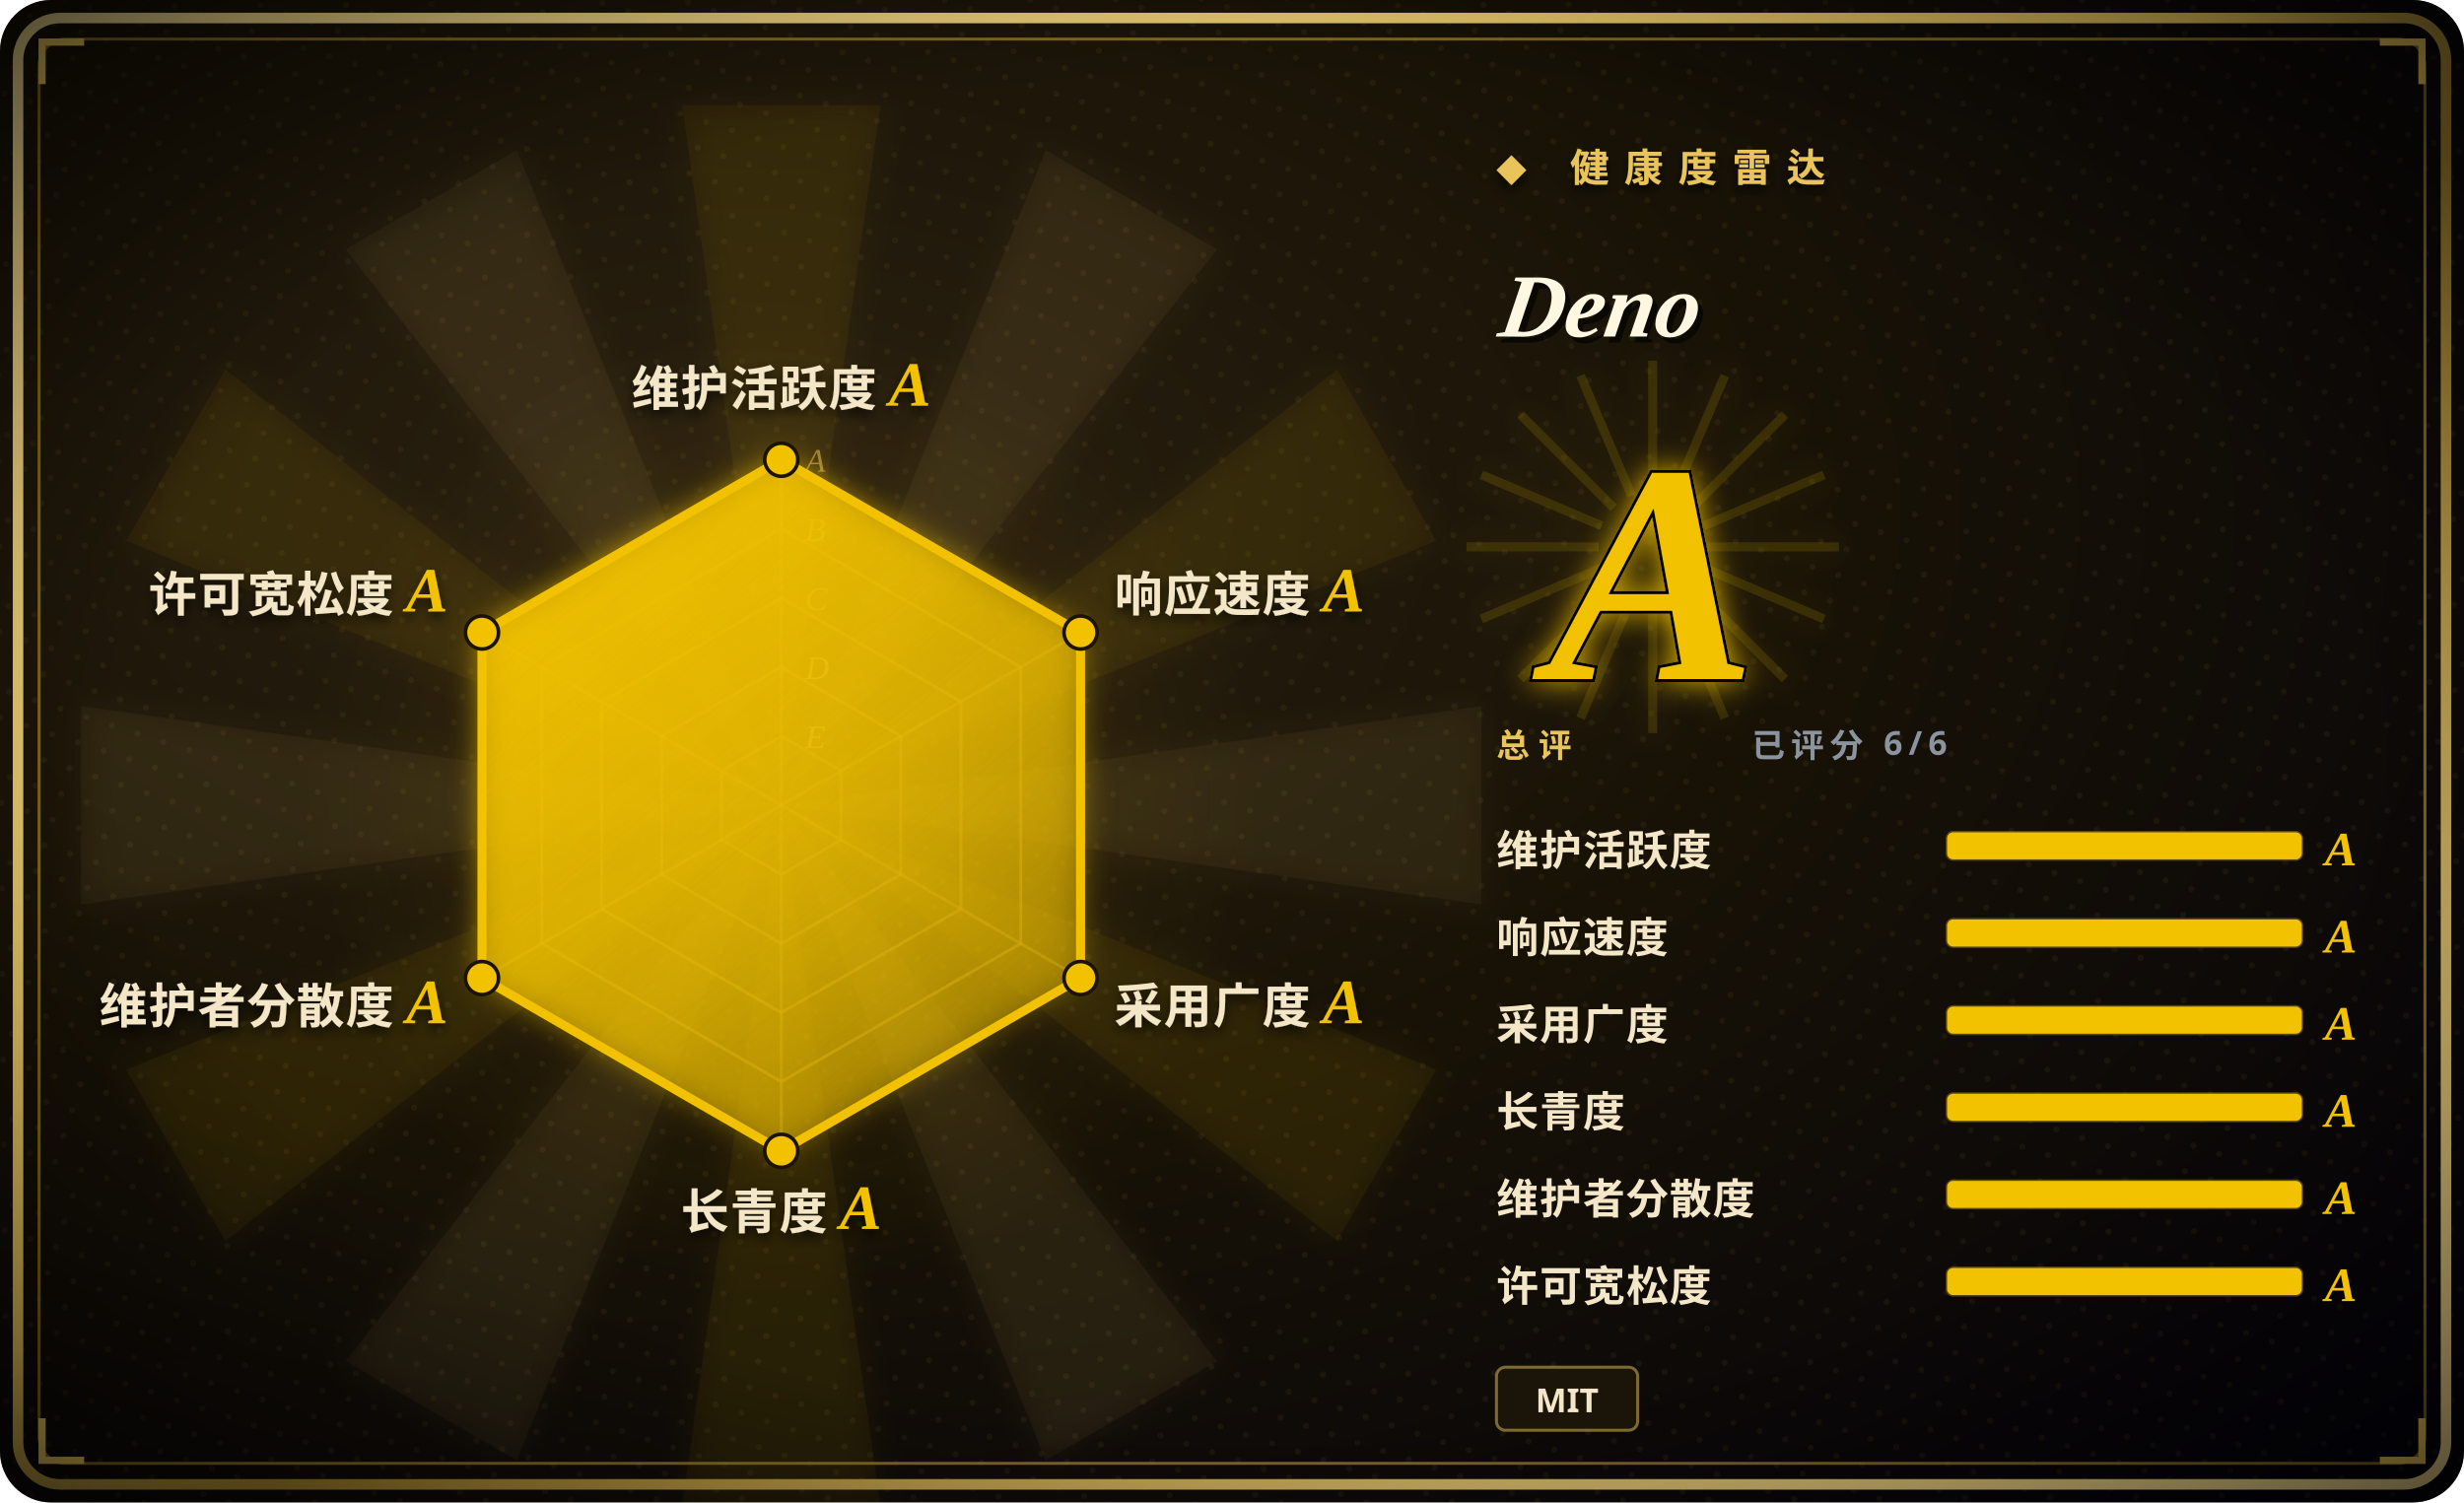
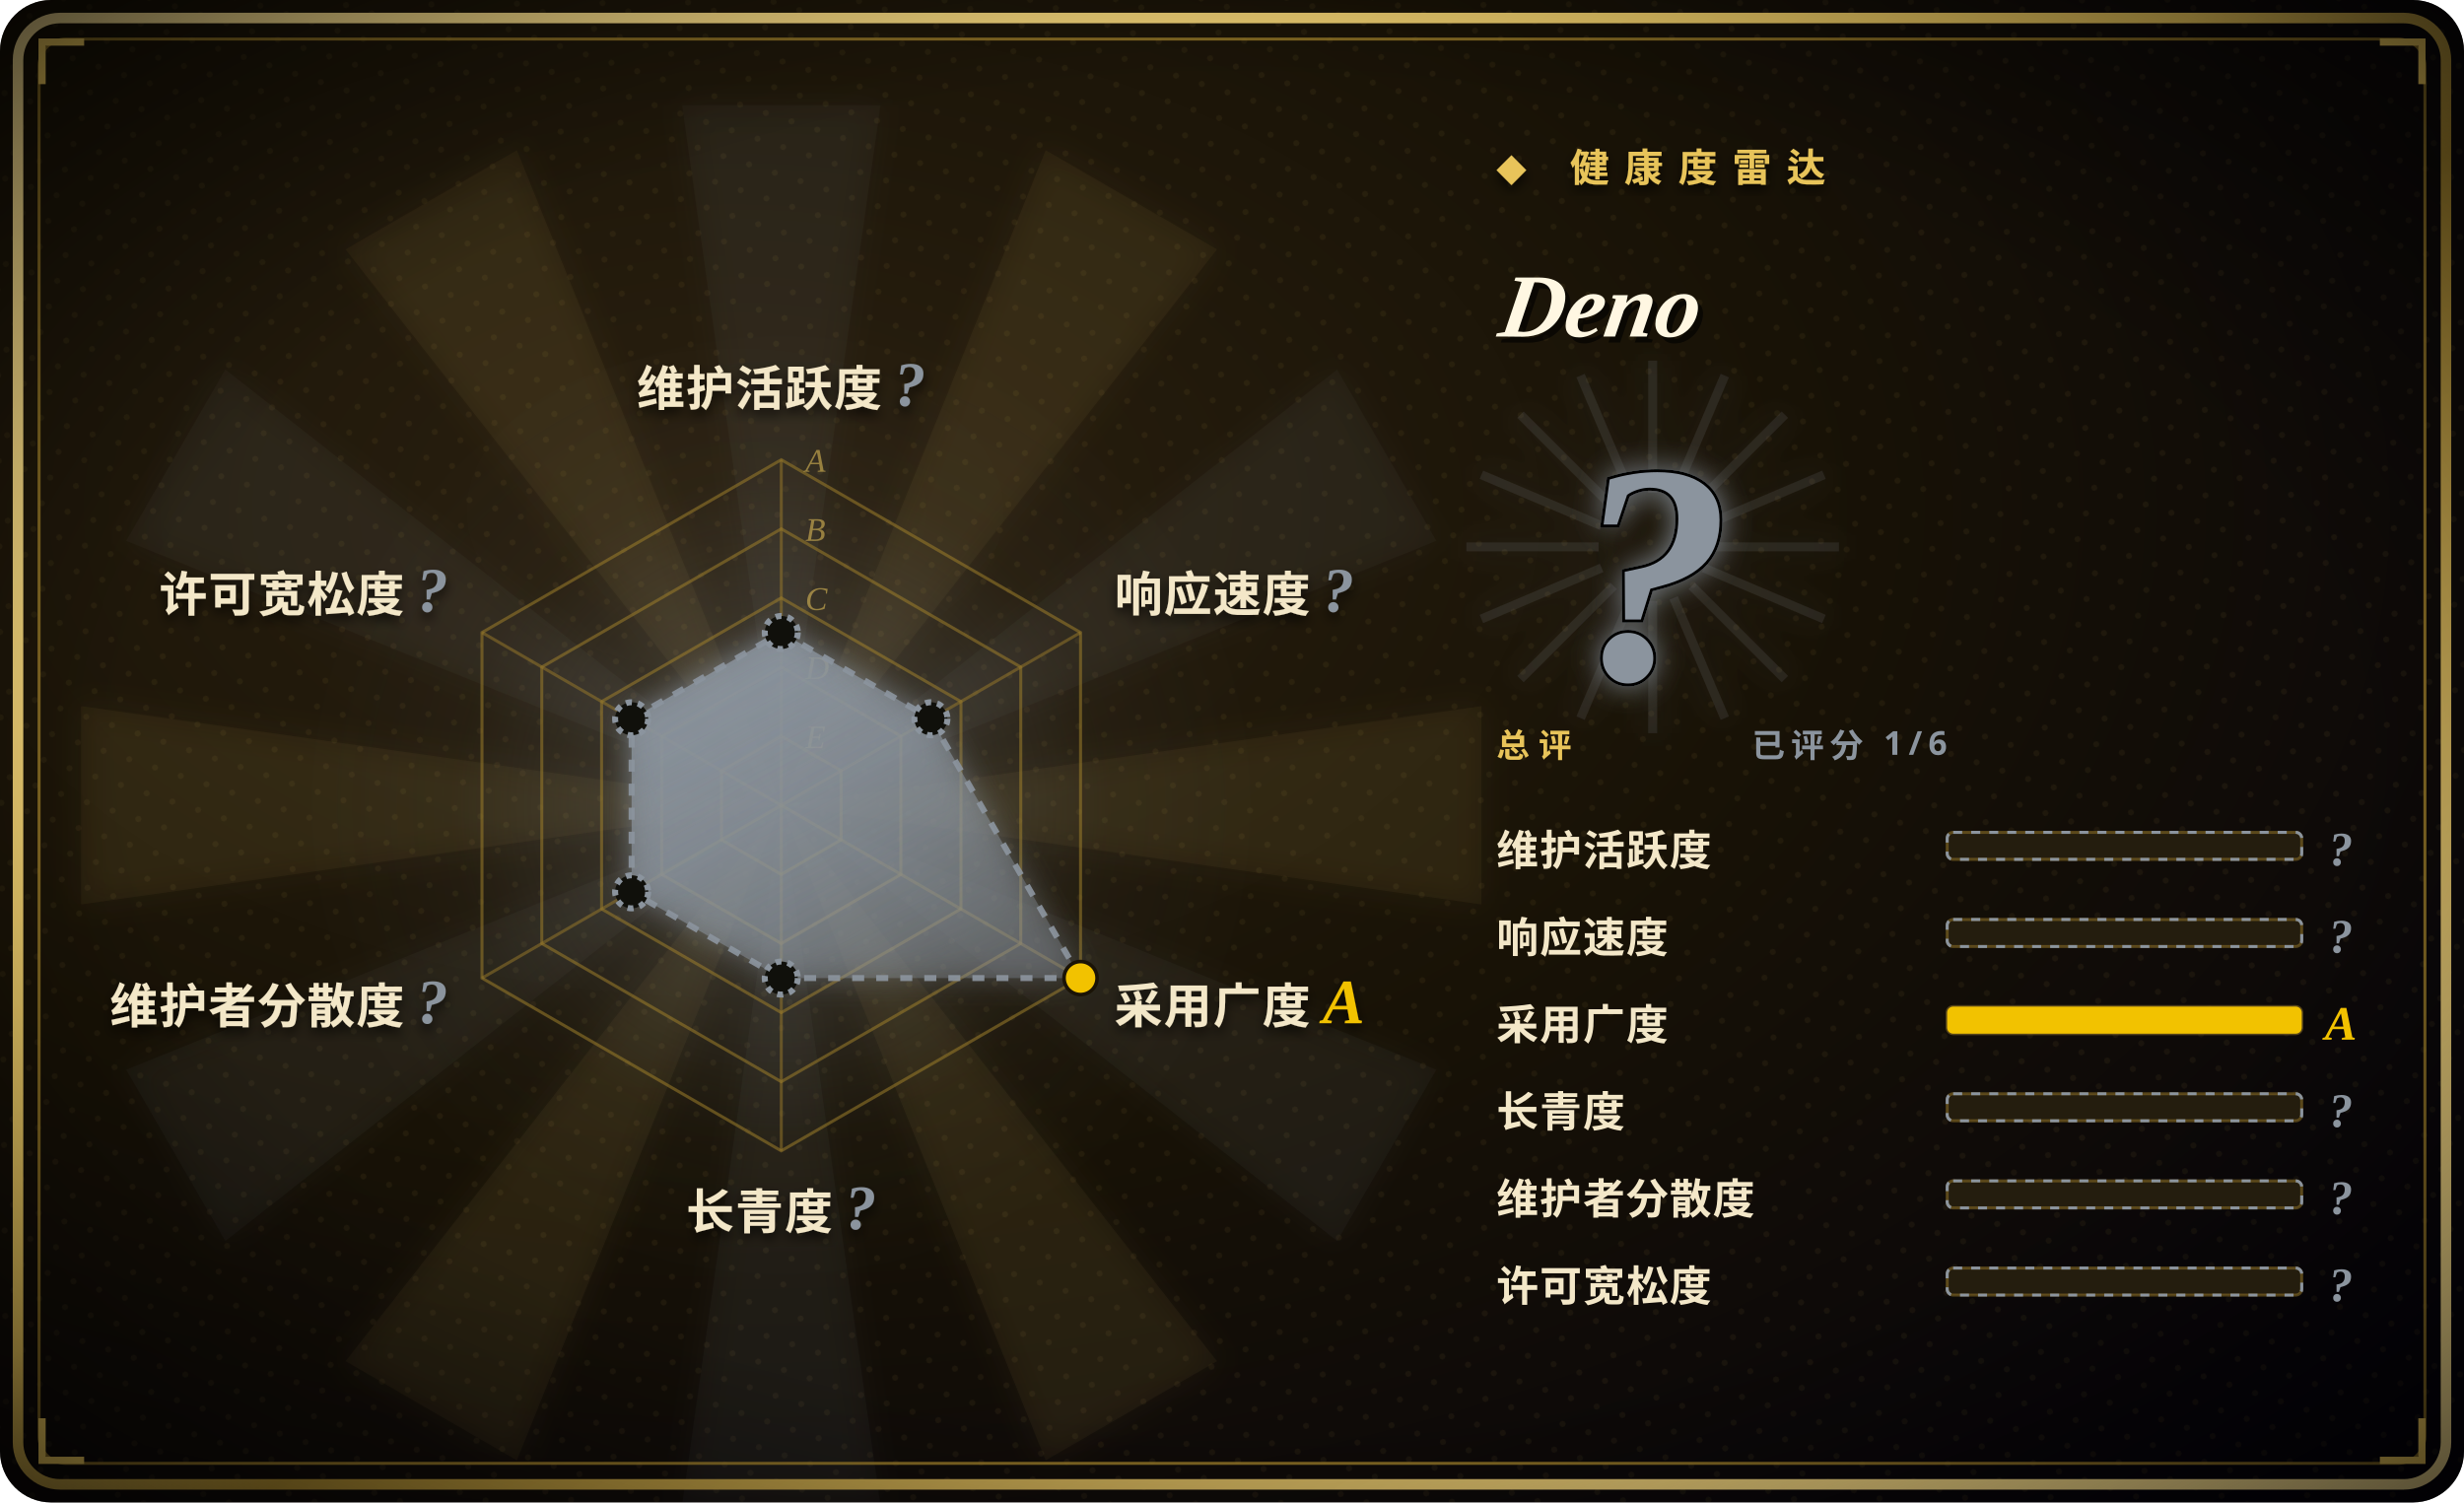
<svg xmlns="http://www.w3.org/2000/svg" width="820" height="500" viewBox="0 0 820 500">
  <defs>
    <radialGradient id="bg" cx="30%" cy="34%" r="90%">
      <stop offset="0%" stop-color="#2a2010" />
      <stop offset="48%" stop-color="#181206" />
      <stop offset="100%" stop-color="#05030a" />
    </radialGradient>
    <radialGradient id="vig" cx="50%" cy="50%" r="72%">
      <stop offset="62%" stop-color="#000000" stop-opacity="0" />
      <stop offset="100%" stop-color="#000000" stop-opacity="0.72" />
    </radialGradient>
    <linearGradient id="frame" x1="0" y1="0" x2="1" y2="1">
      <stop offset="0%" stop-color="#f6dd92" />
      <stop offset="45%" stop-color="#E8C45A" />
      <stop offset="55%" stop-color="#9c7d2a" />
      <stop offset="100%" stop-color="#f6dd92" />
    </linearGradient>
    <linearGradient id="poly" x1="0" y1="0" x2="0.7" y2="1">
-       <stop offset="0%" stop-color="#F2C200" stop-opacity="0.92" />
-       <stop offset="100%" stop-color="#F2C200" stop-opacity="0.34" />
+       <stop offset="0%" stop-color="#8B949E" stop-opacity="0.92" />
+       <stop offset="100%" stop-color="#8B949E" stop-opacity="0.34" />
    </linearGradient>
    <radialGradient id="halo" cx="50%" cy="50%" r="50%">
-       <stop offset="0%" stop-color="#F2C200" stop-opacity="0.34" />
-       <stop offset="68%" stop-color="#F2C200" stop-opacity="0.04" />
-       <stop offset="100%" stop-color="#F2C200" stop-opacity="0" />
+       <stop offset="0%" stop-color="#8B949E" stop-opacity="0.34" />
+       <stop offset="68%" stop-color="#8B949E" stop-opacity="0.04" />
+       <stop offset="100%" stop-color="#8B949E" stop-opacity="0" />
    </radialGradient>
    <filter id="glow" x="-60%" y="-60%" width="220%" height="220%">
      <feGaussianBlur stdDeviation="5" result="b" />
      <feMerge>
        <feMergeNode in="b" />
        <feMergeNode in="SourceGraphic" />
      </feMerge>
    </filter>
    <filter id="soft" x="-30%" y="-30%" width="160%" height="160%">
      <feDropShadow dx="0" dy="2" stdDeviation="2" flood-color="#000" flood-opacity="0.7" />
    </filter>
    <pattern id="halftone" width="9" height="9" patternUnits="userSpaceOnUse" patternTransform="rotate(18)">
      <circle cx="2" cy="2" r="1" fill="#E8C45A" fill-opacity="0.06" />
    </pattern>
  </defs>
  <rect width="820" height="500" rx="17" fill="url(#bg)" />
  <rect width="820" height="500" rx="17" fill="url(#halftone)" />
  <g opacity="0.5" filter="url(#glow)">
    <path d="M260,268 L493,235 L493,301 Z" fill="#E8C45A" fill-opacity="0.10" />
-     <path d="M260,268 L478,356 L445,413 Z" fill="#F2C200" fill-opacity="0.10" />
+     <path d="M260,268 L478,356 L445,413 Z" fill="#8B949E" fill-opacity="0.10" />
    <path d="M260,268 L405,453 L348,486 Z" fill="#E8C45A" fill-opacity="0.10" />
-     <path d="M260,268 L293,501 L227,501 Z" fill="#F2C200" fill-opacity="0.10" />
+     <path d="M260,268 L293,501 L227,501 Z" fill="#8B949E" fill-opacity="0.10" />
    <path d="M260,268 L172,486 L115,453 Z" fill="#E8C45A" fill-opacity="0.10" />
-     <path d="M260,268 L75,413 L42,356 Z" fill="#F2C200" fill-opacity="0.10" />
+     <path d="M260,268 L75,413 L42,356 Z" fill="#8B949E" fill-opacity="0.10" />
    <path d="M260,268 L27,301 L27,235 Z" fill="#E8C45A" fill-opacity="0.10" />
-     <path d="M260,268 L42,180 L75,123 Z" fill="#F2C200" fill-opacity="0.10" />
+     <path d="M260,268 L42,180 L75,123 Z" fill="#8B949E" fill-opacity="0.10" />
    <path d="M260,268 L115,83 L172,50 Z" fill="#E8C45A" fill-opacity="0.10" />
-     <path d="M260,268 L227,35 L293,35 Z" fill="#F2C200" fill-opacity="0.10" />
+     <path d="M260,268 L227,35 L293,35 Z" fill="#8B949E" fill-opacity="0.10" />
    <path d="M260,268 L348,50 L405,83 Z" fill="#E8C45A" fill-opacity="0.10" />
-     <path d="M260,268 L445,123 L478,180 Z" fill="#F2C200" fill-opacity="0.10" />
+     <path d="M260,268 L445,123 L478,180 Z" fill="#8B949E" fill-opacity="0.10" />
  </g>
  <circle cx="260" cy="268" r="161" fill="url(#halo)" />
  <rect x="6" y="6" width="808" height="488" rx="14" fill="none" stroke="url(#frame)" stroke-width="3.5" />
  <rect x="13" y="13" width="794" height="474" rx="9" fill="none" stroke="#9c7d2a" stroke-width="1" stroke-opacity="0.8" />
  <path d="M14,28 L14,14 L28,14" fill="none" stroke="#E8C45A" stroke-width="2.4" />
  <path d="M806,28 L806,14 L792,14" fill="none" stroke="#E8C45A" stroke-width="2.4" />
  <path d="M14,472 L14,486 L28,486" fill="none" stroke="#E8C45A" stroke-width="2.4" />
  <path d="M806,472 L806,486 L792,486" fill="none" stroke="#E8C45A" stroke-width="2.4" />
  <rect width="820" height="500" rx="17" fill="url(#vig)" />
  <polygon points="260.0,153.0 359.6,210.5 359.6,325.5 260.0,383.0 160.4,325.5 160.4,210.5" fill="none" stroke="#9c7d2a" stroke-opacity="0.55" stroke-width="1" />
  <polygon points="260.0,176.0 339.7,222.0 339.7,314.0 260.0,360.0 180.3,314.0 180.3,222.0" fill="none" stroke="#9c7d2a" stroke-opacity="0.55" stroke-width="1" />
  <polygon points="260.0,199.0 319.8,233.5 319.8,302.5 260.0,337.0 200.2,302.5 200.2,233.5" fill="none" stroke="#9c7d2a" stroke-opacity="0.55" stroke-width="1" />
  <polygon points="260.0,222.0 299.8,245.0 299.8,291.0 260.0,314.0 220.2,291.0 220.2,245.0" fill="none" stroke="#9c7d2a" stroke-opacity="0.55" stroke-width="1" />
  <polygon points="260.0,245.0 279.9,256.5 279.9,279.5 260.0,291.0 240.1,279.5 240.1,256.5" fill="none" stroke="#9c7d2a" stroke-opacity="0.55" stroke-width="1" />
  <line x1="260" y1="268" x2="260.0" y2="153.0" stroke="#9c7d2a" stroke-opacity="0.5" stroke-width="1" />
  <line x1="260" y1="268" x2="359.6" y2="210.5" stroke="#9c7d2a" stroke-opacity="0.5" stroke-width="1" />
  <line x1="260" y1="268" x2="359.6" y2="325.5" stroke="#9c7d2a" stroke-opacity="0.5" stroke-width="1" />
  <line x1="260" y1="268" x2="260.0" y2="383.0" stroke="#9c7d2a" stroke-opacity="0.5" stroke-width="1" />
  <line x1="260" y1="268" x2="160.4" y2="325.5" stroke="#9c7d2a" stroke-opacity="0.5" stroke-width="1" />
  <line x1="260" y1="268" x2="160.4" y2="210.5" stroke="#9c7d2a" stroke-opacity="0.5" stroke-width="1" />
  <text x="268" y="157.0" font-size="11" font-style="italic" fill="#E8C45A" fill-opacity="0.55" font-family="'Georgia','Times New Roman',serif">A</text>
  <text x="268" y="180.0" font-size="11" font-style="italic" fill="#E8C45A" fill-opacity="0.55" font-family="'Georgia','Times New Roman',serif">B</text>
  <text x="268" y="203.0" font-size="11" font-style="italic" fill="#E8C45A" fill-opacity="0.55" font-family="'Georgia','Times New Roman',serif">C</text>
  <text x="268" y="226.0" font-size="11" font-style="italic" fill="#E8C45A" fill-opacity="0.55" font-family="'Georgia','Times New Roman',serif">D</text>
  <text x="268" y="249.0" font-size="11" font-style="italic" fill="#E8C45A" fill-opacity="0.55" font-family="'Georgia','Times New Roman',serif">E</text>
-   <polygon points="260.0,153.0 359.6,210.5 359.6,325.5 260.0,383.0 160.4,325.5 160.4,210.5" fill="url(#poly)" filter="url(#glow)" />
-   <line x1="260.0" y1="153.0" x2="359.6" y2="210.5" stroke="#F2C200" stroke-width="3" />
-   <line x1="359.6" y1="210.5" x2="359.6" y2="325.5" stroke="#F2C200" stroke-width="3" />
-   <line x1="359.6" y1="325.5" x2="260.0" y2="383.0" stroke="#F2C200" stroke-width="3" />
-   <line x1="260.0" y1="383.0" x2="160.4" y2="325.5" stroke="#F2C200" stroke-width="3" />
-   <line x1="160.4" y1="325.5" x2="160.4" y2="210.5" stroke="#F2C200" stroke-width="3" />
-   <line x1="160.4" y1="210.5" x2="260.0" y2="153.0" stroke="#F2C200" stroke-width="3" />
-   <circle cx="260.0" cy="153.0" r="5.5" fill="#F2C200" stroke="#1a1306" stroke-width="1.2" />
-   <circle cx="359.6" cy="210.5" r="5.5" fill="#F2C200" stroke="#1a1306" stroke-width="1.2" />
+   <polygon points="260.0,210.5 309.8,239.2 359.6,325.5 260.0,325.5 210.2,296.8 210.2,239.2" fill="url(#poly)" filter="url(#glow)" />
+   <line x1="260.0" y1="210.5" x2="309.8" y2="239.2" stroke="#8B949E" stroke-width="2" stroke-dasharray="4 4" stroke-opacity="0.92" />
+   <line x1="309.8" y1="239.2" x2="359.6" y2="325.5" stroke="#8B949E" stroke-width="2" stroke-dasharray="4 4" stroke-opacity="0.92" />
+   <line x1="359.6" y1="325.5" x2="260.0" y2="325.5" stroke="#8B949E" stroke-width="2" stroke-dasharray="4 4" stroke-opacity="0.92" />
+   <line x1="260.0" y1="325.5" x2="210.2" y2="296.8" stroke="#8B949E" stroke-width="2" stroke-dasharray="4 4" stroke-opacity="0.92" />
+   <line x1="210.2" y1="296.8" x2="210.2" y2="239.2" stroke="#8B949E" stroke-width="2" stroke-dasharray="4 4" stroke-opacity="0.92" />
+   <line x1="210.2" y1="239.2" x2="260.0" y2="210.5" stroke="#8B949E" stroke-width="2" stroke-dasharray="4 4" stroke-opacity="0.92" />
+   <circle cx="260.0" cy="210.5" r="5.5" fill="#10100b" stroke="#8B949E" stroke-width="2" stroke-dasharray="2 2" />
+   <circle cx="309.8" cy="239.2" r="5.5" fill="#10100b" stroke="#8B949E" stroke-width="2" stroke-dasharray="2 2" />
  <circle cx="359.6" cy="325.5" r="5.5" fill="#F2C200" stroke="#1a1306" stroke-width="1.2" />
-   <circle cx="260.0" cy="383.0" r="5.5" fill="#F2C200" stroke="#1a1306" stroke-width="1.2" />
-   <circle cx="160.4" cy="325.5" r="5.5" fill="#F2C200" stroke="#1a1306" stroke-width="1.2" />
-   <circle cx="160.4" cy="210.5" r="5.5" fill="#F2C200" stroke="#1a1306" stroke-width="1.2" />
-   <text x="260.0" y="135.0" font-size="16" font-weight="900" fill="#f3e7c8" text-anchor="middle" font-family="'PingFang SC','Hiragino Sans GB','Heiti SC','Microsoft YaHei',sans-serif" letter-spacing="0.4" filter="url(#soft)">维护活跃度 <tspan fill="#F2C200" font-family="'Georgia','Times New Roman',serif" font-style="italic" font-size="21">A</tspan>
+   <circle cx="260.0" cy="325.5" r="5.5" fill="#10100b" stroke="#8B949E" stroke-width="2" stroke-dasharray="2 2" />
+   <circle cx="210.2" cy="296.8" r="5.5" fill="#10100b" stroke="#8B949E" stroke-width="2" stroke-dasharray="2 2" />
+   <circle cx="210.2" cy="239.2" r="5.5" fill="#10100b" stroke="#8B949E" stroke-width="2" stroke-dasharray="2 2" />
+   <text x="260.0" y="135.0" font-size="16" font-weight="900" fill="#f3e7c8" text-anchor="middle" font-family="'PingFang SC','Hiragino Sans GB','Heiti SC','Microsoft YaHei',sans-serif" letter-spacing="0.4" filter="url(#soft)">维护活跃度 <tspan fill="#8B949E" font-family="'Georgia','Times New Roman',serif" font-style="italic" font-size="21">?</tspan>
  </text>
-   <text x="370.9" y="203.5" font-size="16" font-weight="900" fill="#f3e7c8" text-anchor="start" font-family="'PingFang SC','Hiragino Sans GB','Heiti SC','Microsoft YaHei',sans-serif" letter-spacing="0.4" filter="url(#soft)">响应速度 <tspan fill="#F2C200" font-family="'Georgia','Times New Roman',serif" font-style="italic" font-size="21">A</tspan>
+   <text x="370.9" y="203.5" font-size="16" font-weight="900" fill="#f3e7c8" text-anchor="start" font-family="'PingFang SC','Hiragino Sans GB','Heiti SC','Microsoft YaHei',sans-serif" letter-spacing="0.4" filter="url(#soft)">响应速度 <tspan fill="#8B949E" font-family="'Georgia','Times New Roman',serif" font-style="italic" font-size="21">?</tspan>
  </text>
  <text x="370.9" y="340.5" font-size="16" font-weight="900" fill="#f3e7c8" text-anchor="start" font-family="'PingFang SC','Hiragino Sans GB','Heiti SC','Microsoft YaHei',sans-serif" letter-spacing="0.4" filter="url(#soft)">采用广度 <tspan fill="#F2C200" font-family="'Georgia','Times New Roman',serif" font-style="italic" font-size="21">A</tspan>
  </text>
-   <text x="260.0" y="409.0" font-size="16" font-weight="900" fill="#f3e7c8" text-anchor="middle" font-family="'PingFang SC','Hiragino Sans GB','Heiti SC','Microsoft YaHei',sans-serif" letter-spacing="0.4" filter="url(#soft)">长青度 <tspan fill="#F2C200" font-family="'Georgia','Times New Roman',serif" font-style="italic" font-size="21">A</tspan>
+   <text x="260.0" y="409.0" font-size="16" font-weight="900" fill="#f3e7c8" text-anchor="middle" font-family="'PingFang SC','Hiragino Sans GB','Heiti SC','Microsoft YaHei',sans-serif" letter-spacing="0.4" filter="url(#soft)">长青度 <tspan fill="#8B949E" font-family="'Georgia','Times New Roman',serif" font-style="italic" font-size="21">?</tspan>
  </text>
-   <text x="149.1" y="340.5" font-size="16" font-weight="900" fill="#f3e7c8" text-anchor="end" font-family="'PingFang SC','Hiragino Sans GB','Heiti SC','Microsoft YaHei',sans-serif" letter-spacing="0.4" filter="url(#soft)">维护者分散度 <tspan fill="#F2C200" font-family="'Georgia','Times New Roman',serif" font-style="italic" font-size="21">A</tspan>
+   <text x="149.1" y="340.5" font-size="16" font-weight="900" fill="#f3e7c8" text-anchor="end" font-family="'PingFang SC','Hiragino Sans GB','Heiti SC','Microsoft YaHei',sans-serif" letter-spacing="0.4" filter="url(#soft)">维护者分散度 <tspan fill="#8B949E" font-family="'Georgia','Times New Roman',serif" font-style="italic" font-size="21">?</tspan>
  </text>
-   <text x="149.1" y="203.5" font-size="16" font-weight="900" fill="#f3e7c8" text-anchor="end" font-family="'PingFang SC','Hiragino Sans GB','Heiti SC','Microsoft YaHei',sans-serif" letter-spacing="0.4" filter="url(#soft)">许可宽松度 <tspan fill="#F2C200" font-family="'Georgia','Times New Roman',serif" font-style="italic" font-size="21">A</tspan>
+   <text x="149.1" y="203.5" font-size="16" font-weight="900" fill="#f3e7c8" text-anchor="end" font-family="'PingFang SC','Hiragino Sans GB','Heiti SC','Microsoft YaHei',sans-serif" letter-spacing="0.4" filter="url(#soft)">许可宽松度 <tspan fill="#8B949E" font-family="'Georgia','Times New Roman',serif" font-style="italic" font-size="21">?</tspan>
  </text>
  <text x="498" y="60" font-size="13" letter-spacing="5" fill="#E8C45A" font-weight="900" font-family="'PingFang SC','Hiragino Sans GB','Heiti SC','Microsoft YaHei',sans-serif" filter="url(#soft)">◆ 健康度雷达</text>
  <g transform="translate(498,112) skewX(-9)">
    <text x="2" y="2" font-size="30" font-weight="900" font-style="italic" fill="#000" fill-opacity="0.6" font-family="'Georgia','Times New Roman',serif">Deno</text>
    <text x="0" y="0" font-size="30" font-weight="900" font-style="italic" fill="#fff7e2" font-family="'Georgia','Times New Roman',serif">Deno</text>
  </g>
  <line x1="498" y1="124" x2="648" y2="124" stroke="url(#frame)" stroke-width="2" />
  <g opacity="0.85" filter="url(#glow)">
-     <line x1="568" y1="182" x2="612" y2="182" stroke="#F2C200" stroke-opacity="0.16" stroke-width="3" />
-     <line x1="567" y1="189" x2="607" y2="206" stroke="#F2C200" stroke-opacity="0.16" stroke-width="3" />
-     <line x1="563" y1="195" x2="594" y2="226" stroke="#F2C200" stroke-opacity="0.16" stroke-width="3" />
-     <line x1="557" y1="199" x2="574" y2="239" stroke="#F2C200" stroke-opacity="0.16" stroke-width="3" />
-     <line x1="550" y1="200" x2="550" y2="244" stroke="#F2C200" stroke-opacity="0.16" stroke-width="3" />
-     <line x1="543" y1="199" x2="526" y2="239" stroke="#F2C200" stroke-opacity="0.16" stroke-width="3" />
-     <line x1="537" y1="195" x2="506" y2="226" stroke="#F2C200" stroke-opacity="0.16" stroke-width="3" />
-     <line x1="533" y1="189" x2="493" y2="206" stroke="#F2C200" stroke-opacity="0.16" stroke-width="3" />
-     <line x1="532" y1="182" x2="488" y2="182" stroke="#F2C200" stroke-opacity="0.16" stroke-width="3" />
-     <line x1="533" y1="175" x2="493" y2="158" stroke="#F2C200" stroke-opacity="0.16" stroke-width="3" />
-     <line x1="537" y1="169" x2="506" y2="138" stroke="#F2C200" stroke-opacity="0.16" stroke-width="3" />
-     <line x1="543" y1="165" x2="526" y2="125" stroke="#F2C200" stroke-opacity="0.16" stroke-width="3" />
-     <line x1="550" y1="164" x2="550" y2="120" stroke="#F2C200" stroke-opacity="0.16" stroke-width="3" />
-     <line x1="557" y1="165" x2="574" y2="125" stroke="#F2C200" stroke-opacity="0.16" stroke-width="3" />
-     <line x1="563" y1="169" x2="594" y2="138" stroke="#F2C200" stroke-opacity="0.16" stroke-width="3" />
-     <line x1="567" y1="175" x2="607" y2="158" stroke="#F2C200" stroke-opacity="0.16" stroke-width="3" />
+     <line x1="568" y1="182" x2="612" y2="182" stroke="#8B949E" stroke-opacity="0.16" stroke-width="3" />
+     <line x1="567" y1="189" x2="607" y2="206" stroke="#8B949E" stroke-opacity="0.16" stroke-width="3" />
+     <line x1="563" y1="195" x2="594" y2="226" stroke="#8B949E" stroke-opacity="0.16" stroke-width="3" />
+     <line x1="557" y1="199" x2="574" y2="239" stroke="#8B949E" stroke-opacity="0.16" stroke-width="3" />
+     <line x1="550" y1="200" x2="550" y2="244" stroke="#8B949E" stroke-opacity="0.16" stroke-width="3" />
+     <line x1="543" y1="199" x2="526" y2="239" stroke="#8B949E" stroke-opacity="0.16" stroke-width="3" />
+     <line x1="537" y1="195" x2="506" y2="226" stroke="#8B949E" stroke-opacity="0.16" stroke-width="3" />
+     <line x1="533" y1="189" x2="493" y2="206" stroke="#8B949E" stroke-opacity="0.16" stroke-width="3" />
+     <line x1="532" y1="182" x2="488" y2="182" stroke="#8B949E" stroke-opacity="0.16" stroke-width="3" />
+     <line x1="533" y1="175" x2="493" y2="158" stroke="#8B949E" stroke-opacity="0.16" stroke-width="3" />
+     <line x1="537" y1="169" x2="506" y2="138" stroke="#8B949E" stroke-opacity="0.16" stroke-width="3" />
+     <line x1="543" y1="165" x2="526" y2="125" stroke="#8B949E" stroke-opacity="0.16" stroke-width="3" />
+     <line x1="550" y1="164" x2="550" y2="120" stroke="#8B949E" stroke-opacity="0.16" stroke-width="3" />
+     <line x1="557" y1="165" x2="574" y2="125" stroke="#8B949E" stroke-opacity="0.16" stroke-width="3" />
+     <line x1="563" y1="169" x2="594" y2="138" stroke="#8B949E" stroke-opacity="0.16" stroke-width="3" />
+     <line x1="567" y1="175" x2="607" y2="158" stroke="#8B949E" stroke-opacity="0.16" stroke-width="3" />
  </g>
-   <text x="550" y="226" font-size="104" font-weight="900" font-style="italic" text-anchor="middle" fill="#F2C200" stroke="#000" stroke-width="2" paint-order="stroke" font-family="'Georgia','Times New Roman',serif" filter="url(#glow)">A</text>
+   <text x="550" y="226" font-size="104" font-weight="900" font-style="italic" text-anchor="middle" fill="#8B949E" stroke="#000" stroke-width="2" paint-order="stroke" font-family="'Georgia','Times New Roman',serif" filter="url(#glow)">?</text>
  <text x="498" y="252" font-size="11" letter-spacing="3" fill="#E8C45A" font-family="'PingFang SC','Hiragino Sans GB','Heiti SC','Microsoft YaHei',sans-serif" font-weight="900">总评</text>
-   <text x="648" y="252" font-size="11" letter-spacing="2" fill="#8B949E" font-family="'PingFang SC','Hiragino Sans GB','Heiti SC','Microsoft YaHei',sans-serif" font-weight="900" text-anchor="end">已评分 6/6</text>
+   <text x="648" y="252" font-size="11" letter-spacing="2" fill="#8B949E" font-family="'PingFang SC','Hiragino Sans GB','Heiti SC','Microsoft YaHei',sans-serif" font-weight="900" text-anchor="end">已评分 1/6</text>
  <text x="498" y="288" font-size="14" font-weight="900" fill="#f3e7c8" font-family="'PingFang SC','Hiragino Sans GB','Heiti SC','Microsoft YaHei',sans-serif" letter-spacing="0.4">维护活跃度</text>
  <rect x="648" y="277" width="118" height="9" rx="2" fill="#241d0e" stroke="#9c7d2a" stroke-opacity="0.5" />
-   <rect x="648" y="277" width="118" height="9" rx="2" fill="#F2C200" />
-   <text x="779" y="288" font-size="16" font-weight="900" font-style="italic" fill="#F2C200" font-family="'Georgia','Times New Roman',serif" text-anchor="middle">A</text>
+   <rect x="648" y="277" width="118" height="9" rx="2" fill="none" stroke="#8B949E" stroke-dasharray="3 3" />
+   <text x="779" y="288" font-size="16" font-weight="900" font-style="italic" fill="#8B949E" font-family="'Georgia','Times New Roman',serif" text-anchor="middle">?</text>
  <text x="498" y="317" font-size="14" font-weight="900" fill="#f3e7c8" font-family="'PingFang SC','Hiragino Sans GB','Heiti SC','Microsoft YaHei',sans-serif" letter-spacing="0.4">响应速度</text>
  <rect x="648" y="306" width="118" height="9" rx="2" fill="#241d0e" stroke="#9c7d2a" stroke-opacity="0.5" />
-   <rect x="648" y="306" width="118" height="9" rx="2" fill="#F2C200" />
-   <text x="779" y="317" font-size="16" font-weight="900" font-style="italic" fill="#F2C200" font-family="'Georgia','Times New Roman',serif" text-anchor="middle">A</text>
+   <rect x="648" y="306" width="118" height="9" rx="2" fill="none" stroke="#8B949E" stroke-dasharray="3 3" />
+   <text x="779" y="317" font-size="16" font-weight="900" font-style="italic" fill="#8B949E" font-family="'Georgia','Times New Roman',serif" text-anchor="middle">?</text>
  <text x="498" y="346" font-size="14" font-weight="900" fill="#f3e7c8" font-family="'PingFang SC','Hiragino Sans GB','Heiti SC','Microsoft YaHei',sans-serif" letter-spacing="0.4">采用广度</text>
  <rect x="648" y="335" width="118" height="9" rx="2" fill="#241d0e" stroke="#9c7d2a" stroke-opacity="0.5" />
  <rect x="648" y="335" width="118" height="9" rx="2" fill="#F2C200" />
  <text x="779" y="346" font-size="16" font-weight="900" font-style="italic" fill="#F2C200" font-family="'Georgia','Times New Roman',serif" text-anchor="middle">A</text>
  <text x="498" y="375" font-size="14" font-weight="900" fill="#f3e7c8" font-family="'PingFang SC','Hiragino Sans GB','Heiti SC','Microsoft YaHei',sans-serif" letter-spacing="0.4">长青度</text>
  <rect x="648" y="364" width="118" height="9" rx="2" fill="#241d0e" stroke="#9c7d2a" stroke-opacity="0.5" />
-   <rect x="648" y="364" width="118" height="9" rx="2" fill="#F2C200" />
-   <text x="779" y="375" font-size="16" font-weight="900" font-style="italic" fill="#F2C200" font-family="'Georgia','Times New Roman',serif" text-anchor="middle">A</text>
+   <rect x="648" y="364" width="118" height="9" rx="2" fill="none" stroke="#8B949E" stroke-dasharray="3 3" />
+   <text x="779" y="375" font-size="16" font-weight="900" font-style="italic" fill="#8B949E" font-family="'Georgia','Times New Roman',serif" text-anchor="middle">?</text>
  <text x="498" y="404" font-size="14" font-weight="900" fill="#f3e7c8" font-family="'PingFang SC','Hiragino Sans GB','Heiti SC','Microsoft YaHei',sans-serif" letter-spacing="0.4">维护者分散度</text>
  <rect x="648" y="393" width="118" height="9" rx="2" fill="#241d0e" stroke="#9c7d2a" stroke-opacity="0.5" />
-   <rect x="648" y="393" width="118" height="9" rx="2" fill="#F2C200" />
-   <text x="779" y="404" font-size="16" font-weight="900" font-style="italic" fill="#F2C200" font-family="'Georgia','Times New Roman',serif" text-anchor="middle">A</text>
+   <rect x="648" y="393" width="118" height="9" rx="2" fill="none" stroke="#8B949E" stroke-dasharray="3 3" />
+   <text x="779" y="404" font-size="16" font-weight="900" font-style="italic" fill="#8B949E" font-family="'Georgia','Times New Roman',serif" text-anchor="middle">?</text>
  <text x="498" y="433" font-size="14" font-weight="900" fill="#f3e7c8" font-family="'PingFang SC','Hiragino Sans GB','Heiti SC','Microsoft YaHei',sans-serif" letter-spacing="0.4">许可宽松度</text>
  <rect x="648" y="422" width="118" height="9" rx="2" fill="#241d0e" stroke="#9c7d2a" stroke-opacity="0.5" />
-   <rect x="648" y="422" width="118" height="9" rx="2" fill="#F2C200" />
-   <text x="779" y="433" font-size="16" font-weight="900" font-style="italic" fill="#F2C200" font-family="'Georgia','Times New Roman',serif" text-anchor="middle">A</text>
-   <rect x="498" y="455" width="47" height="21" rx="3" fill="#1b1408" stroke="#E8C45A" stroke-opacity="0.5" />
-   <text x="521.5" y="470" font-size="11" font-weight="700" fill="#f3e7c8" text-anchor="middle" font-family="'PingFang SC','Hiragino Sans GB','Heiti SC','Microsoft YaHei',sans-serif">MIT</text>
+   <rect x="648" y="422" width="118" height="9" rx="2" fill="none" stroke="#8B949E" stroke-dasharray="3 3" />
+   <text x="779" y="433" font-size="16" font-weight="900" font-style="italic" fill="#8B949E" font-family="'Georgia','Times New Roman',serif" text-anchor="middle">?</text>
</svg>
